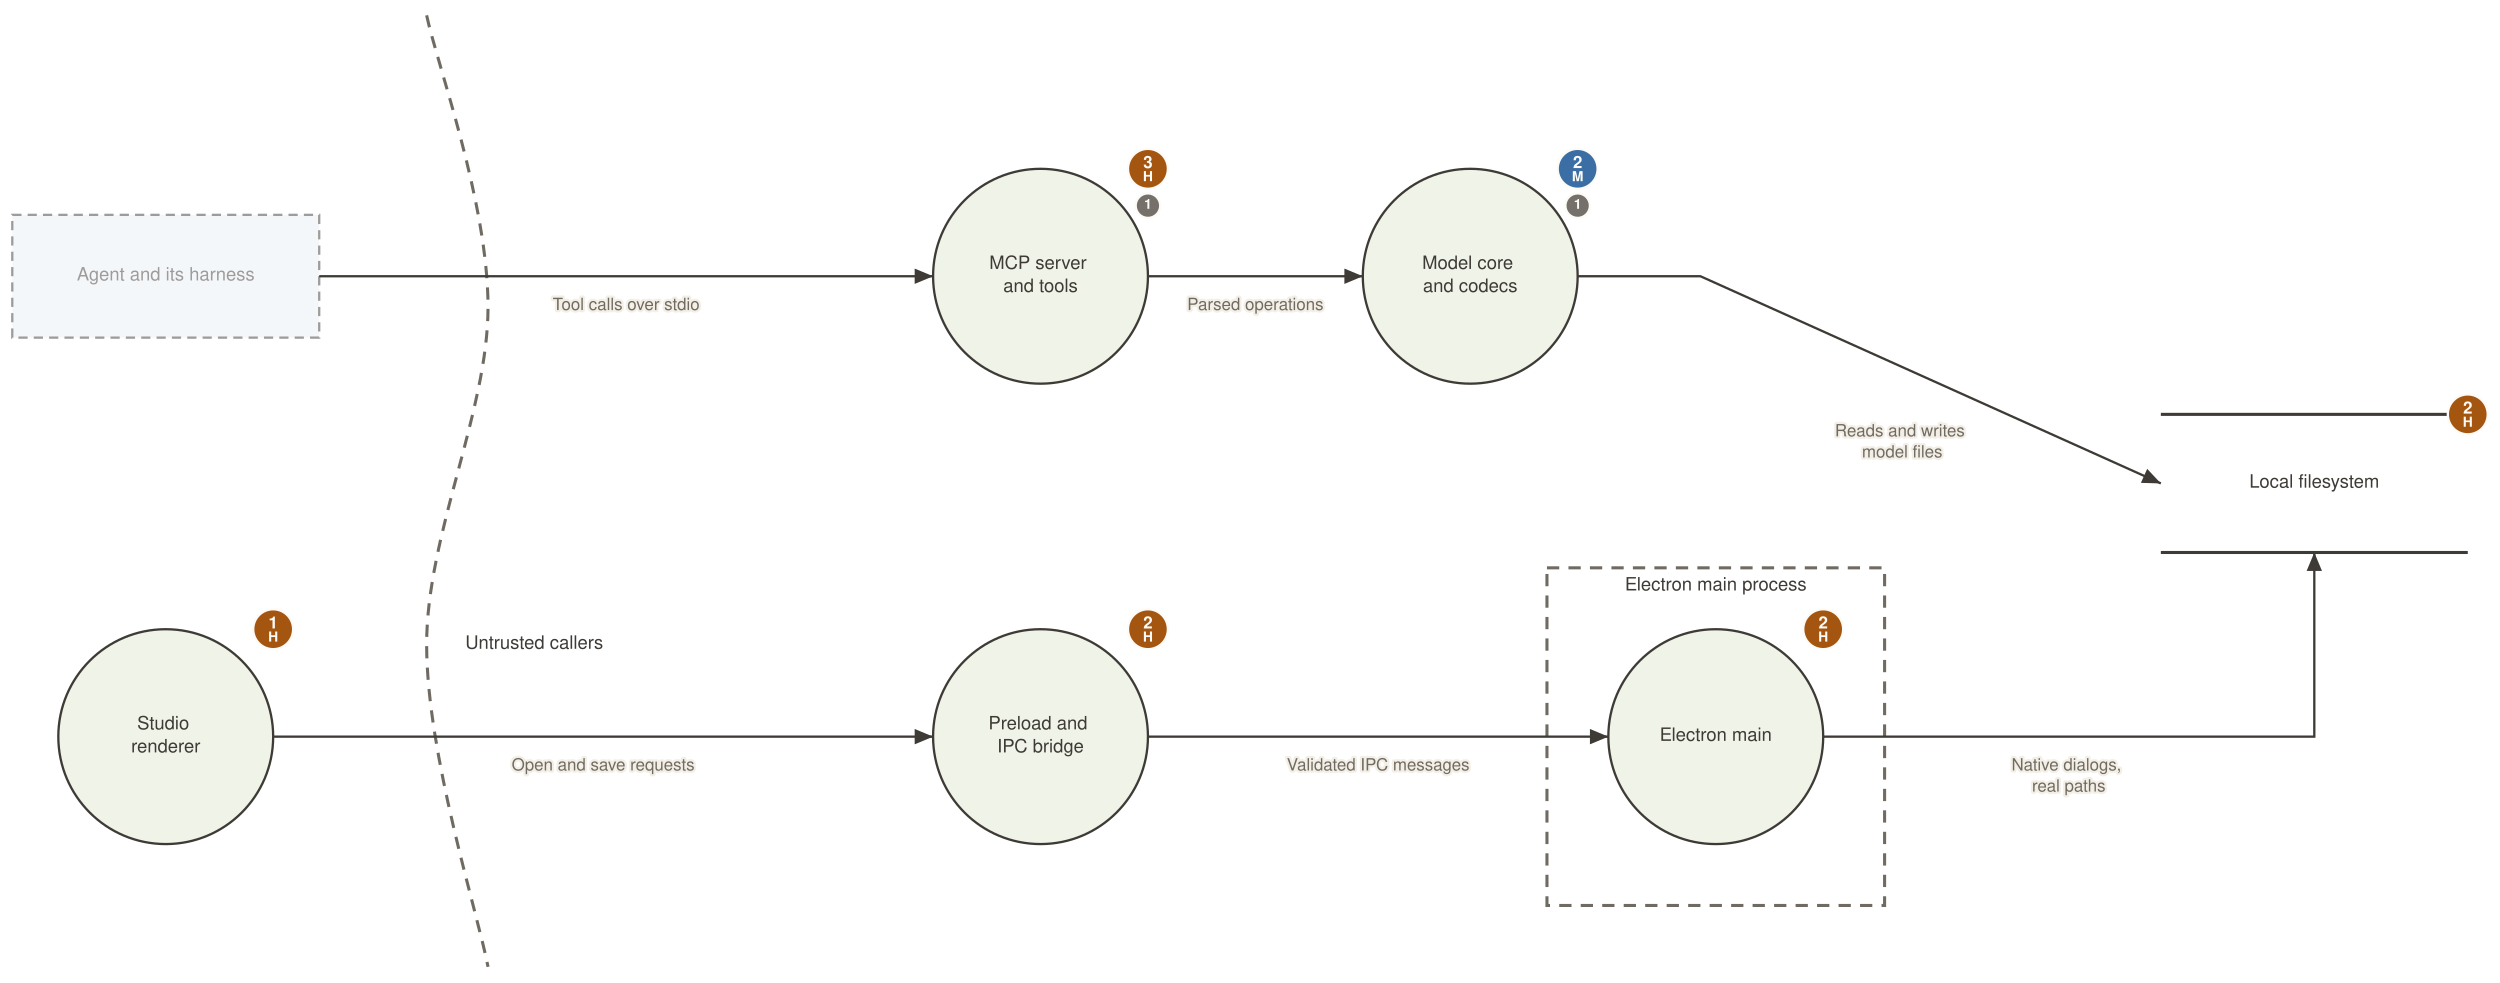
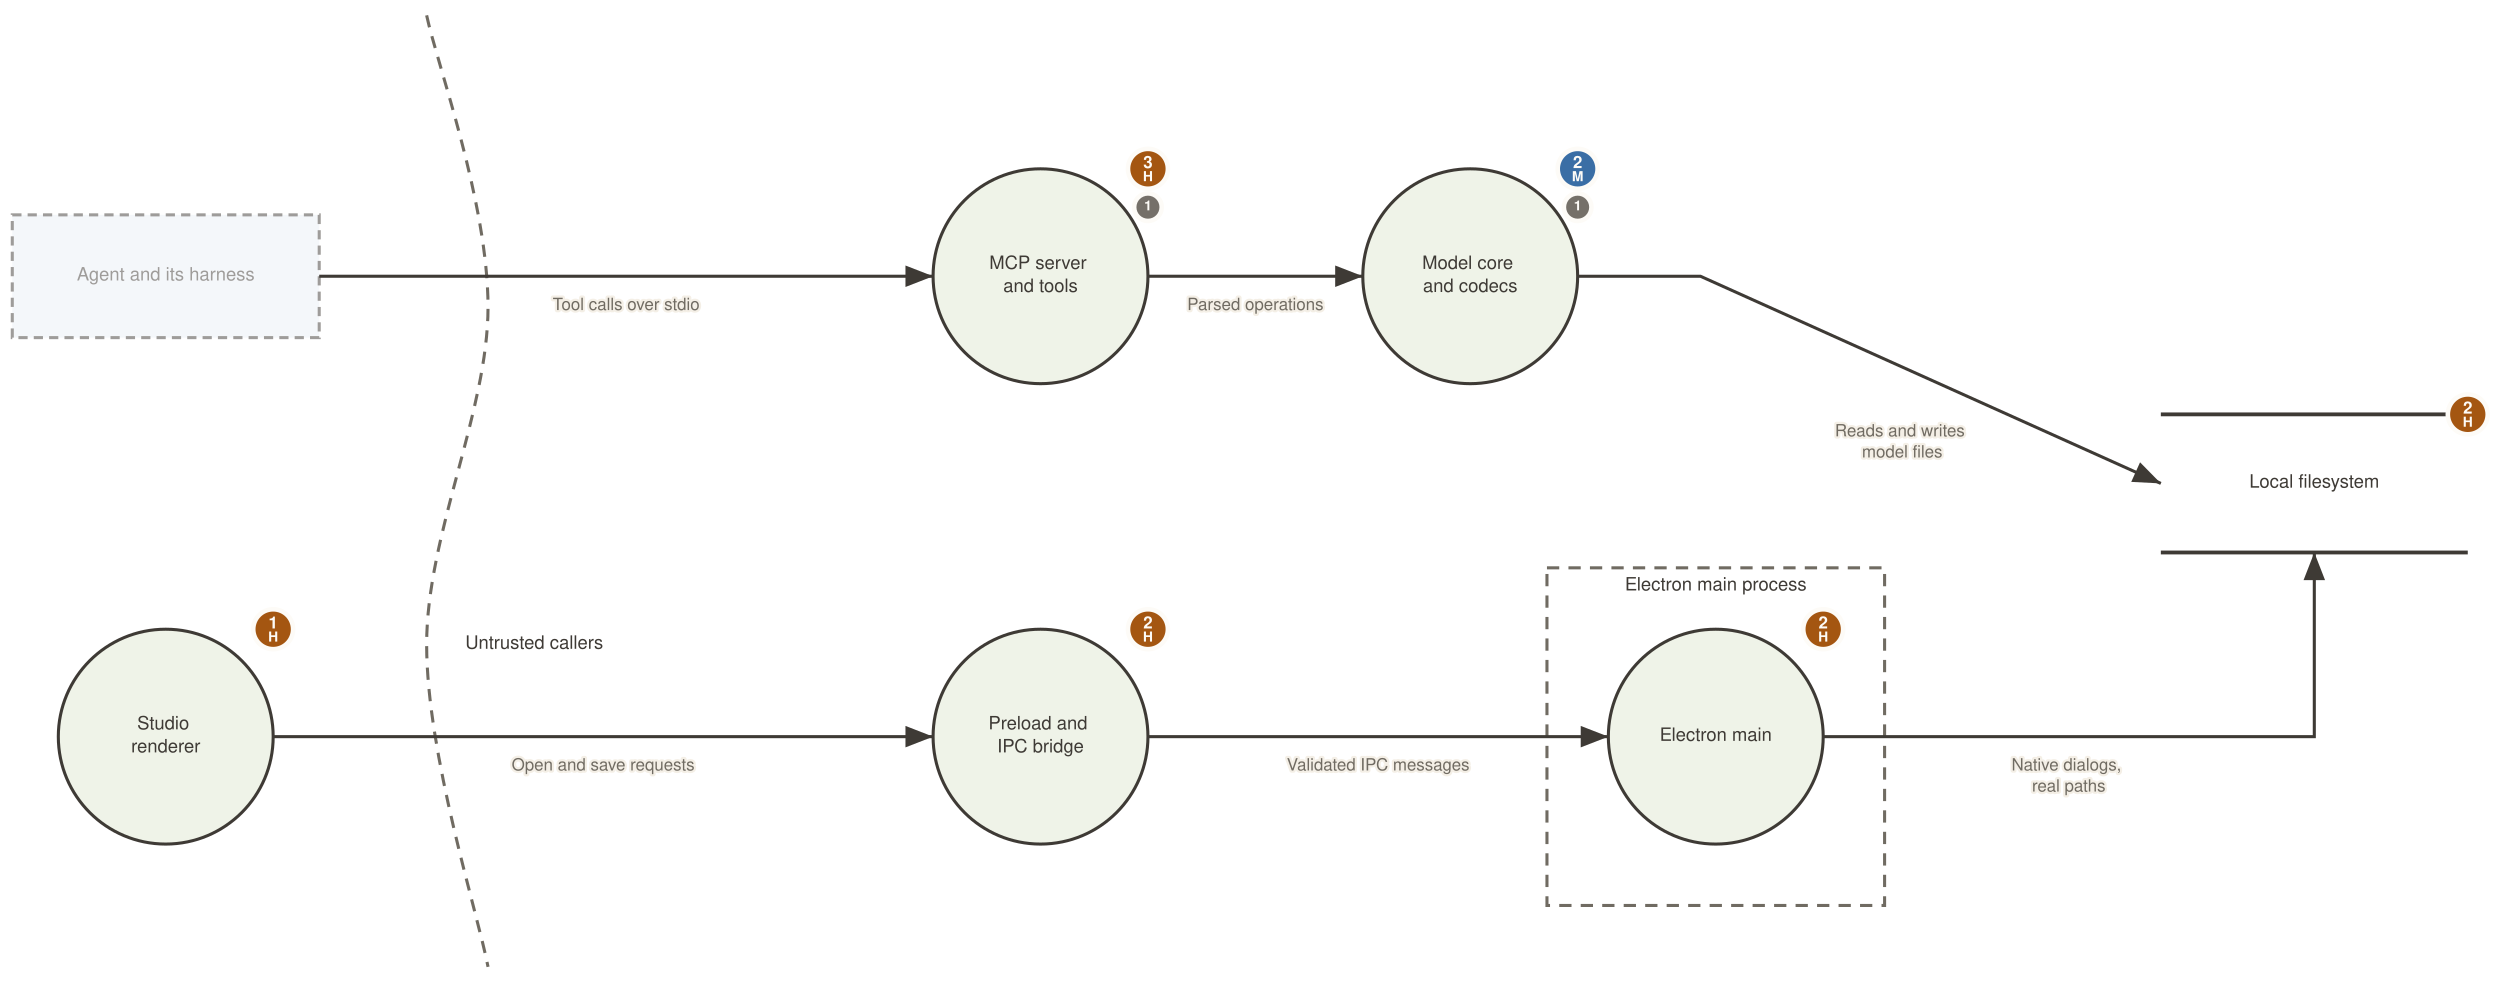
<svg xmlns="http://www.w3.org/2000/svg" viewBox="22 50 1629 640" width="1629" height="640">
  <style>.pn-element {
  font-family: 'Helvetica Neue', Helvetica, Arial, sans-serif;
}
.pn-shape {
  fill: #FAF8F5;
  stroke: #3E3A35;
-   stroke-width: 1.5;
+   stroke-width: 2;
}
.pn-actor {
  fill: #EAEFF6;
}
.pn-process {
  fill: #EFF3E8;
}
.pn-store {
  fill: none;
-   stroke-width: 2;
+   stroke-width: 2.5;
}
.pn-boundary-box,
.pn-boundary-curve {
  fill: none;
  stroke: #706B62;
  stroke-width: 2;
  stroke-dasharray: 8 6;
}
.pn-out-of-scope {
  opacity: 0.5;
}
.pn-out-of-scope .pn-shape {
  stroke-dasharray: 6 4;
}
.pn-label {
  fill: #3E3A35;
  font-size: 12px;
  font-weight: 500;
  text-anchor: middle;
  dominant-baseline: central;
}
.pn-note {
  fill: #706B62;
  font-size: 12px;
  text-anchor: middle;
  dominant-baseline: central;
}
.pn-flow {
  fill: none;
}
.pn-flow-arrow {
  fill: #3E3A35;
  stroke: none;
}
.pn-flow-label {
  fill: #706B62;
  font-size: 11px;
  text-anchor: middle;
  dominant-baseline: central;
  paint-order: stroke;
  stroke: #F4EFE6;
  stroke-width: 3;
  stroke-linejoin: round;
}
.pn-badge {
  stroke: #FDFBF7;
-   stroke-width: 1.5;
+   stroke-width: 3;
}
.pn-badge-count {
  fill: #FDFBF7;
  stroke: none;
  font-weight: 600;
  text-anchor: middle;
  dominant-baseline: central;
}
.pn-badge-primary .pn-badge-count {
  font-size: 11px;
}
.pn-badge-secondary .pn-badge-count {
  font-size: 9px;
}
.pn-badge-mark {
  fill: #FDFBF7;
  stroke: none;
  font-size: 9px;
  font-weight: 700;
  text-anchor: middle;
  dominant-baseline: central;
}
.pn-tone-critical {
  fill: #BA2D0B;
}
.pn-tone-high {
  fill: #A45611;
}
.pn-tone-medium {
  fill: #3A6EA5;
}
.pn-tone-low {
  fill: #4A5D23;
}
.pn-tone-neutral {
  fill: #757069;
}
</style>
  <g transform="translate(298, 58)">
    <g class="pn-element">
      <path class="pn-shape pn-boundary-curve" d="M 2 2 C 8.667 33.667 42 123.667 42 192 C 42 260.333 2 340.333 2 412 C 2 483.667 35.333 587 42 622" />
      <text class="pn-label" x="72.1" y="412">
        <tspan x="72.1" dy="0">Untrusted callers</tspan>
      </text>
    </g>
  </g>
  <g transform="translate(1030, 420)">
    <g class="pn-element">
      <rect class="pn-shape pn-boundary-box" width="220" height="220" />
      <text class="pn-label" x="110" y="12">
        <tspan x="110" dy="0">Electron main process</tspan>
      </text>
    </g>
  </g>
  <g transform="translate(30, 190)">
    <g class="pn-element pn-out-of-scope">
      <rect class="pn-shape pn-actor" width="200" height="80" />
      <text class="pn-label" x="100" y="40">
        <tspan x="100" dy="0">Agent and its harness</tspan>
      </text>
    </g>
  </g>
  <g transform="translate(60, 460)">
    <g class="pn-element">
      <circle class="pn-shape pn-process" cx="70" cy="70" r="70" />
      <text class="pn-label" x="70" y="62.5">
        <tspan x="70" dy="0">Studio</tspan>
        <tspan x="70" dy="15">renderer</tspan>
      </text>
      <g class="pn-badge" transform="translate(140, 0)">
        <g class="pn-badge-primary">
          <circle class="pn-tone-high" r="13" />
          <text class="pn-badge-count" y="-3">1</text>
          <text class="pn-badge-mark" y="6">H</text>
        </g>
      </g>
    </g>
  </g>
  <g transform="translate(630, 160)">
    <g class="pn-element">
      <circle class="pn-shape pn-process" cx="70" cy="70" r="70" />
      <text class="pn-label" x="70" y="62.5">
        <tspan x="70" dy="0">MCP server</tspan>
        <tspan x="70" dy="15">and tools</tspan>
      </text>
      <g class="pn-badge" transform="translate(140, 0)">
        <g class="pn-badge-primary">
          <circle class="pn-tone-high" r="13" />
          <text class="pn-badge-count" y="-3">3</text>
          <text class="pn-badge-mark" y="6">H</text>
        </g>
-         <g class="pn-badge-secondary" transform="translate(0, 24)">
-           <circle class="pn-tone-neutral" r="8" />
+         <g class="pn-badge-secondary" transform="translate(0, 25)">
+           <circle class="pn-tone-neutral" r="9" />
          <text class="pn-badge-count">1</text>
        </g>
      </g>
    </g>
  </g>
  <g transform="translate(910, 160)">
    <g class="pn-element">
      <circle class="pn-shape pn-process" cx="70" cy="70" r="70" />
      <text class="pn-label" x="70" y="62.5">
        <tspan x="70" dy="0">Model core</tspan>
        <tspan x="70" dy="15">and codecs</tspan>
      </text>
      <g class="pn-badge" transform="translate(140, 0)">
        <g class="pn-badge-primary">
          <circle class="pn-tone-medium" r="13" />
          <text class="pn-badge-count" y="-3">2</text>
          <text class="pn-badge-mark" y="6">M</text>
        </g>
-         <g class="pn-badge-secondary" transform="translate(0, 24)">
-           <circle class="pn-tone-neutral" r="8" />
+         <g class="pn-badge-secondary" transform="translate(0, 25)">
+           <circle class="pn-tone-neutral" r="9" />
          <text class="pn-badge-count">1</text>
        </g>
      </g>
    </g>
  </g>
  <g transform="translate(630, 460)">
    <g class="pn-element">
      <circle class="pn-shape pn-process" cx="70" cy="70" r="70" />
      <text class="pn-label" x="70" y="62.5">
        <tspan x="70" dy="0">Preload and</tspan>
        <tspan x="70" dy="15">IPC bridge</tspan>
      </text>
      <g class="pn-badge" transform="translate(140, 0)">
        <g class="pn-badge-primary">
          <circle class="pn-tone-high" r="13" />
          <text class="pn-badge-count" y="-3">2</text>
          <text class="pn-badge-mark" y="6">H</text>
        </g>
      </g>
    </g>
  </g>
  <g transform="translate(1070, 460)">
    <g class="pn-element">
      <circle class="pn-shape pn-process" cx="70" cy="70" r="70" />
      <text class="pn-label" x="70" y="70">
        <tspan x="70" dy="0">Electron main</tspan>
      </text>
      <g class="pn-badge" transform="translate(140, 0)">
        <g class="pn-badge-primary">
          <circle class="pn-tone-high" r="13" />
          <text class="pn-badge-count" y="-3">2</text>
          <text class="pn-badge-mark" y="6">H</text>
        </g>
      </g>
    </g>
  </g>
  <g transform="translate(1430, 320)">
    <g class="pn-element">
      <line class="pn-shape pn-store" x1="0" y1="0" x2="200" y2="0" />
      <line class="pn-shape pn-store" x1="0" y1="90" x2="200" y2="90" />
      <text class="pn-label" x="100" y="45">
        <tspan x="100" dy="0">Local filesystem</tspan>
      </text>
      <g class="pn-badge" transform="translate(200, 0)">
        <g class="pn-badge-primary">
          <circle class="pn-tone-high" r="13" />
          <text class="pn-badge-count" y="-3">2</text>
          <text class="pn-badge-mark" y="6">H</text>
        </g>
      </g>
    </g>
  </g>
  <g class="pn-element">
    <path class="pn-shape pn-flow" d="M 230 230 L 630 230" />
-     <path class="pn-flow-arrow" d="M 630 230 L 618 235 L 618 225 Z" />
+     <path class="pn-flow-arrow" d="M 630 230 L 612 237 L 612 223 Z" />
    <text class="pn-flow-label" x="430" y="249.5">
      <tspan x="430" dy="0">Tool calls over stdio</tspan>
    </text>
  </g>
  <g class="pn-element">
    <path class="pn-shape pn-flow" d="M 770 230 L 910 230" />
-     <path class="pn-flow-arrow" d="M 910 230 L 898 235 L 898 225 Z" />
+     <path class="pn-flow-arrow" d="M 910 230 L 892 237 L 892 223 Z" />
    <text class="pn-flow-label" x="840" y="249.5">
      <tspan x="840" dy="0">Parsed operations</tspan>
    </text>
  </g>
  <g class="pn-element">
    <path class="pn-shape pn-flow" d="M 1050 230 L 1130 230 L 1430 365" />
-     <path class="pn-flow-arrow" d="M 1430 365 L 1417.005 364.635 L 1421.109 355.516 Z" />
+     <path class="pn-flow-arrow" d="M 1430 365 L 1410.713 363.997 L 1416.458 351.23 Z" />
    <text class="pn-flow-label" x="1261.473" y="331.795">
      <tspan x="1261.473" dy="0">Reads and writes</tspan>
      <tspan x="1261.473" dy="13.75">model files</tspan>
    </text>
  </g>
  <g class="pn-element">
    <path class="pn-shape pn-flow" d="M 200 530 L 630 530" />
-     <path class="pn-flow-arrow" d="M 630 530 L 618 535 L 618 525 Z" />
+     <path class="pn-flow-arrow" d="M 630 530 L 612 537 L 612 523 Z" />
    <text class="pn-flow-label" x="415" y="549.5">
      <tspan x="415" dy="0">Open and save requests</tspan>
    </text>
  </g>
  <g class="pn-element">
    <path class="pn-shape pn-flow" d="M 770 530 L 1070 530" />
-     <path class="pn-flow-arrow" d="M 1070 530 L 1058 535 L 1058 525 Z" />
+     <path class="pn-flow-arrow" d="M 1070 530 L 1052 537 L 1052 523 Z" />
    <text class="pn-flow-label" x="920" y="549.5">
      <tspan x="920" dy="0">Validated IPC messages</tspan>
    </text>
  </g>
  <g class="pn-element">
    <path class="pn-shape pn-flow" d="M 1210 530 L 1530 530 L 1530 410" />
-     <path class="pn-flow-arrow" d="M 1530 410 L 1535 422 L 1525 422 Z" />
+     <path class="pn-flow-arrow" d="M 1530 410 L 1537 428 L 1523 428 Z" />
    <text class="pn-flow-label" x="1370" y="549.5">
      <tspan x="1370" dy="0">Native dialogs,</tspan>
      <tspan x="1370" dy="13.75">real paths</tspan>
    </text>
  </g>
</svg>
